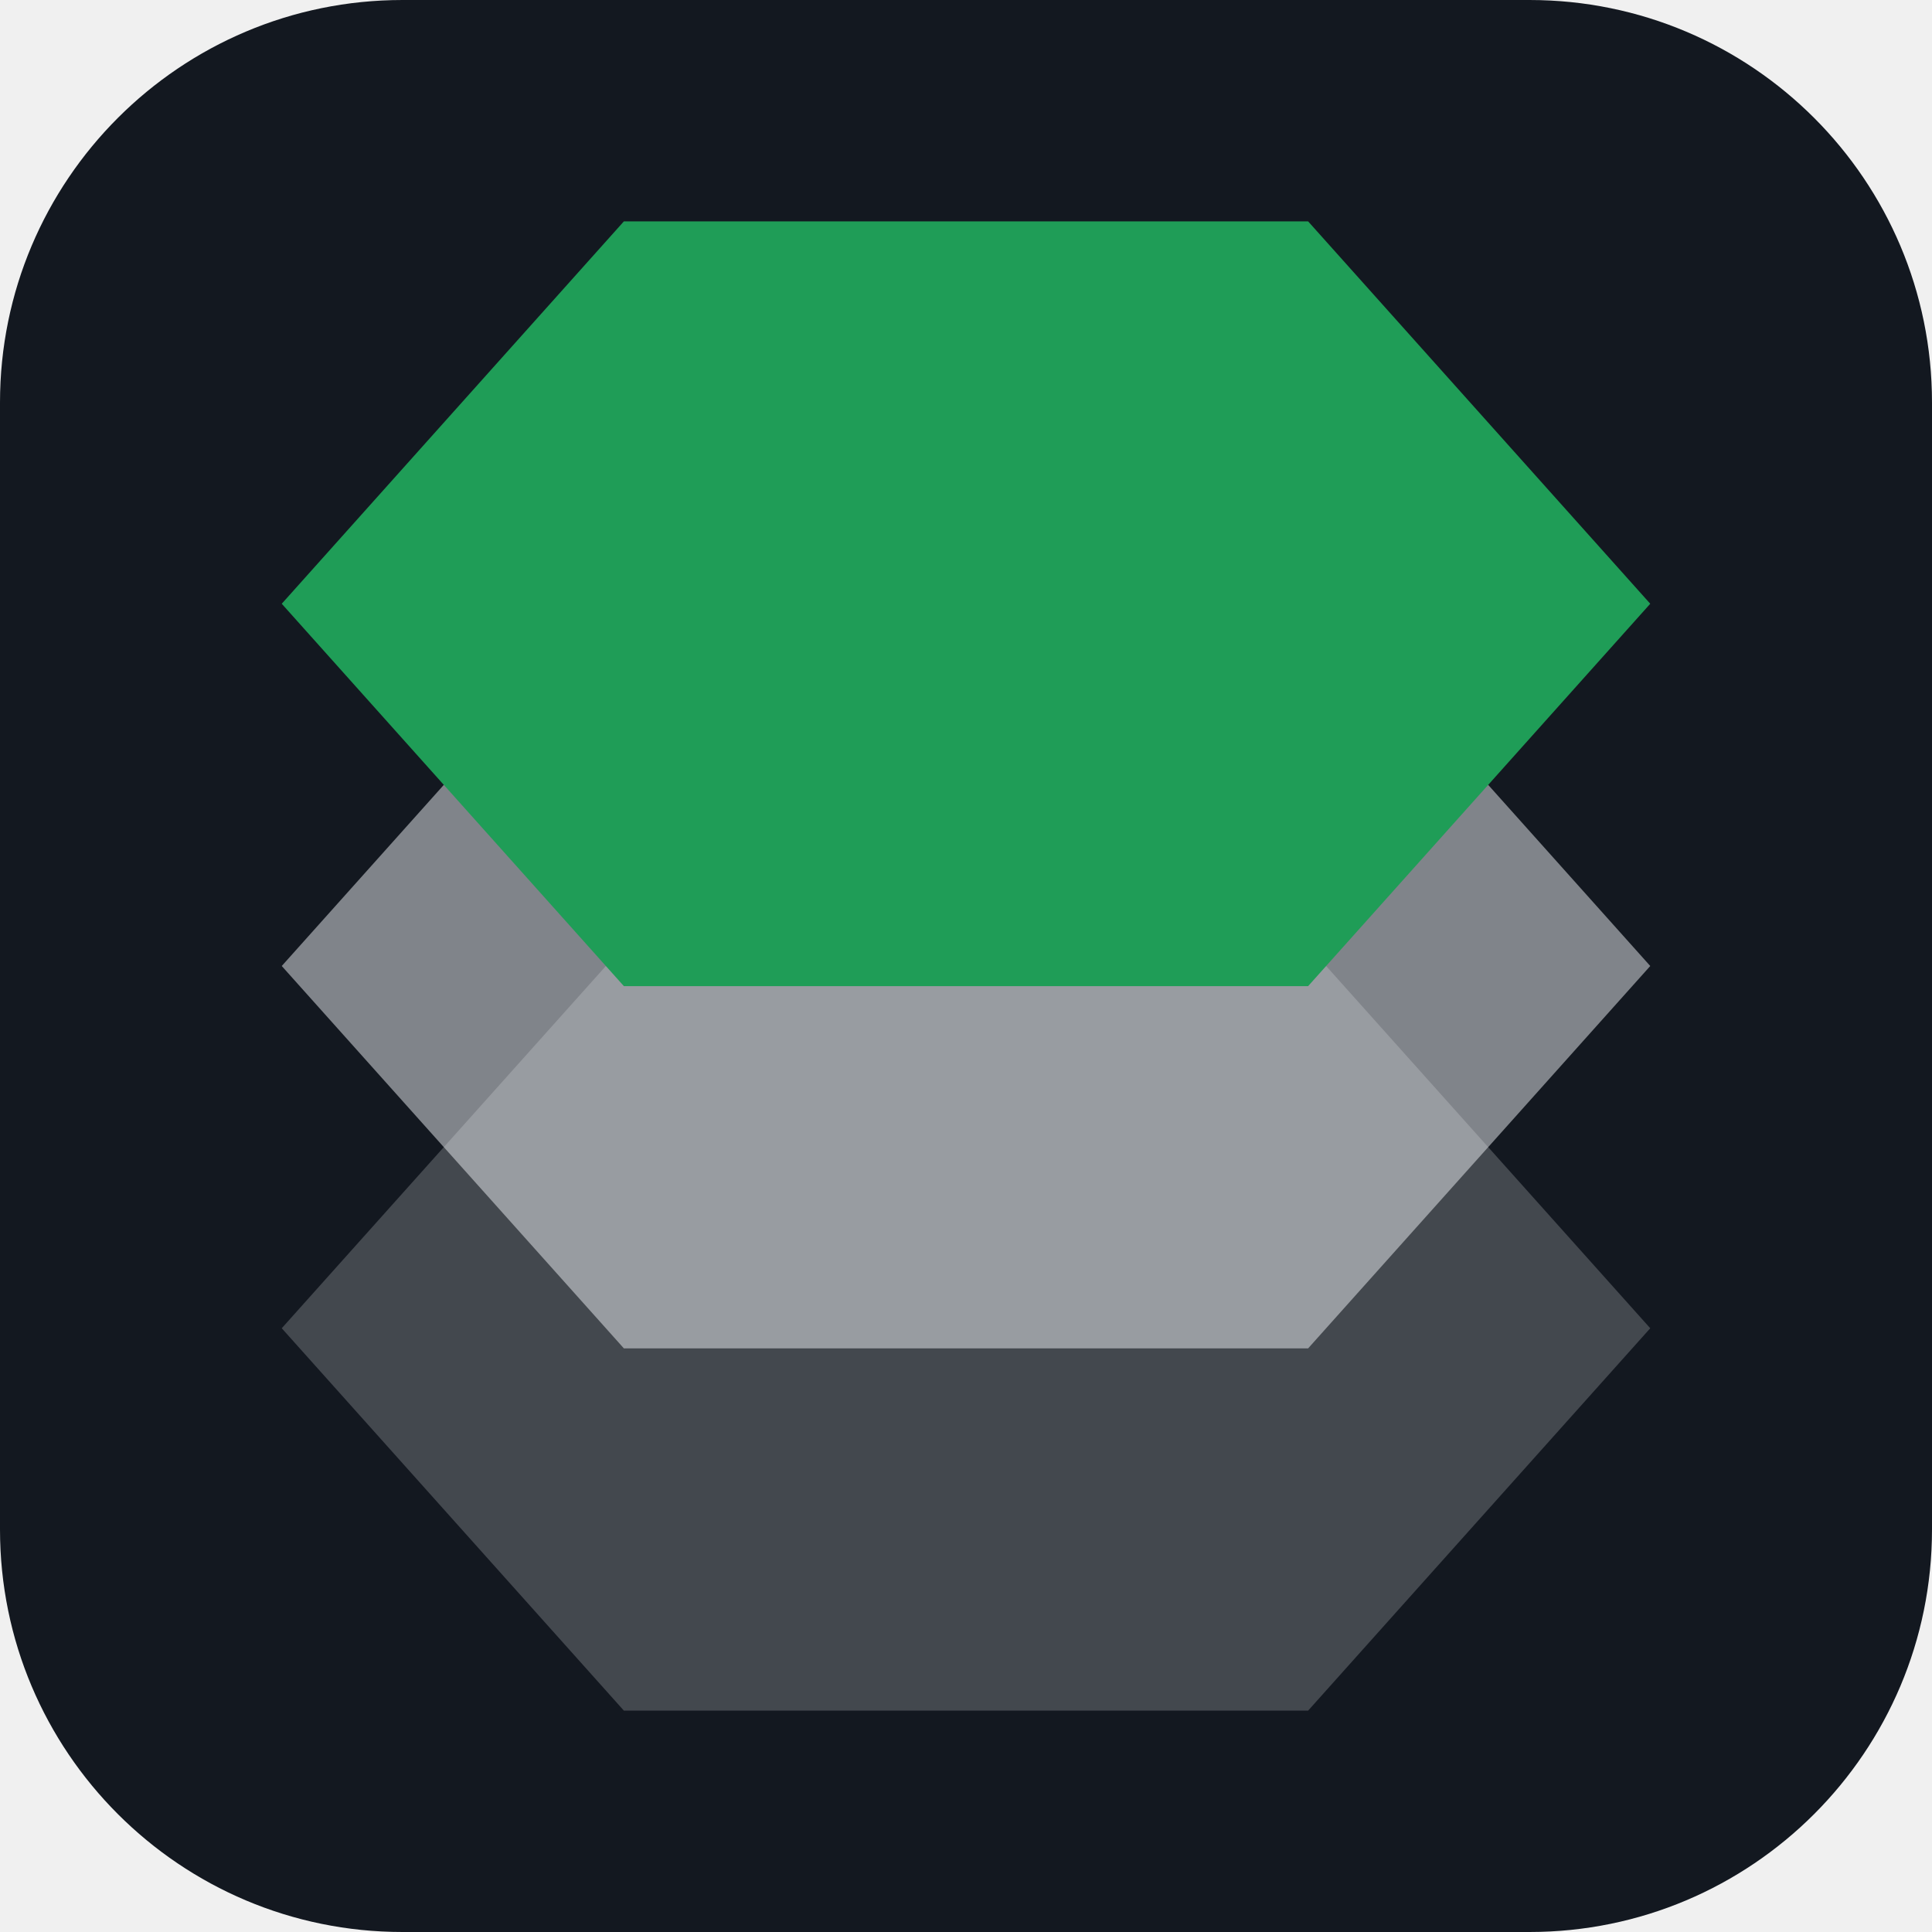
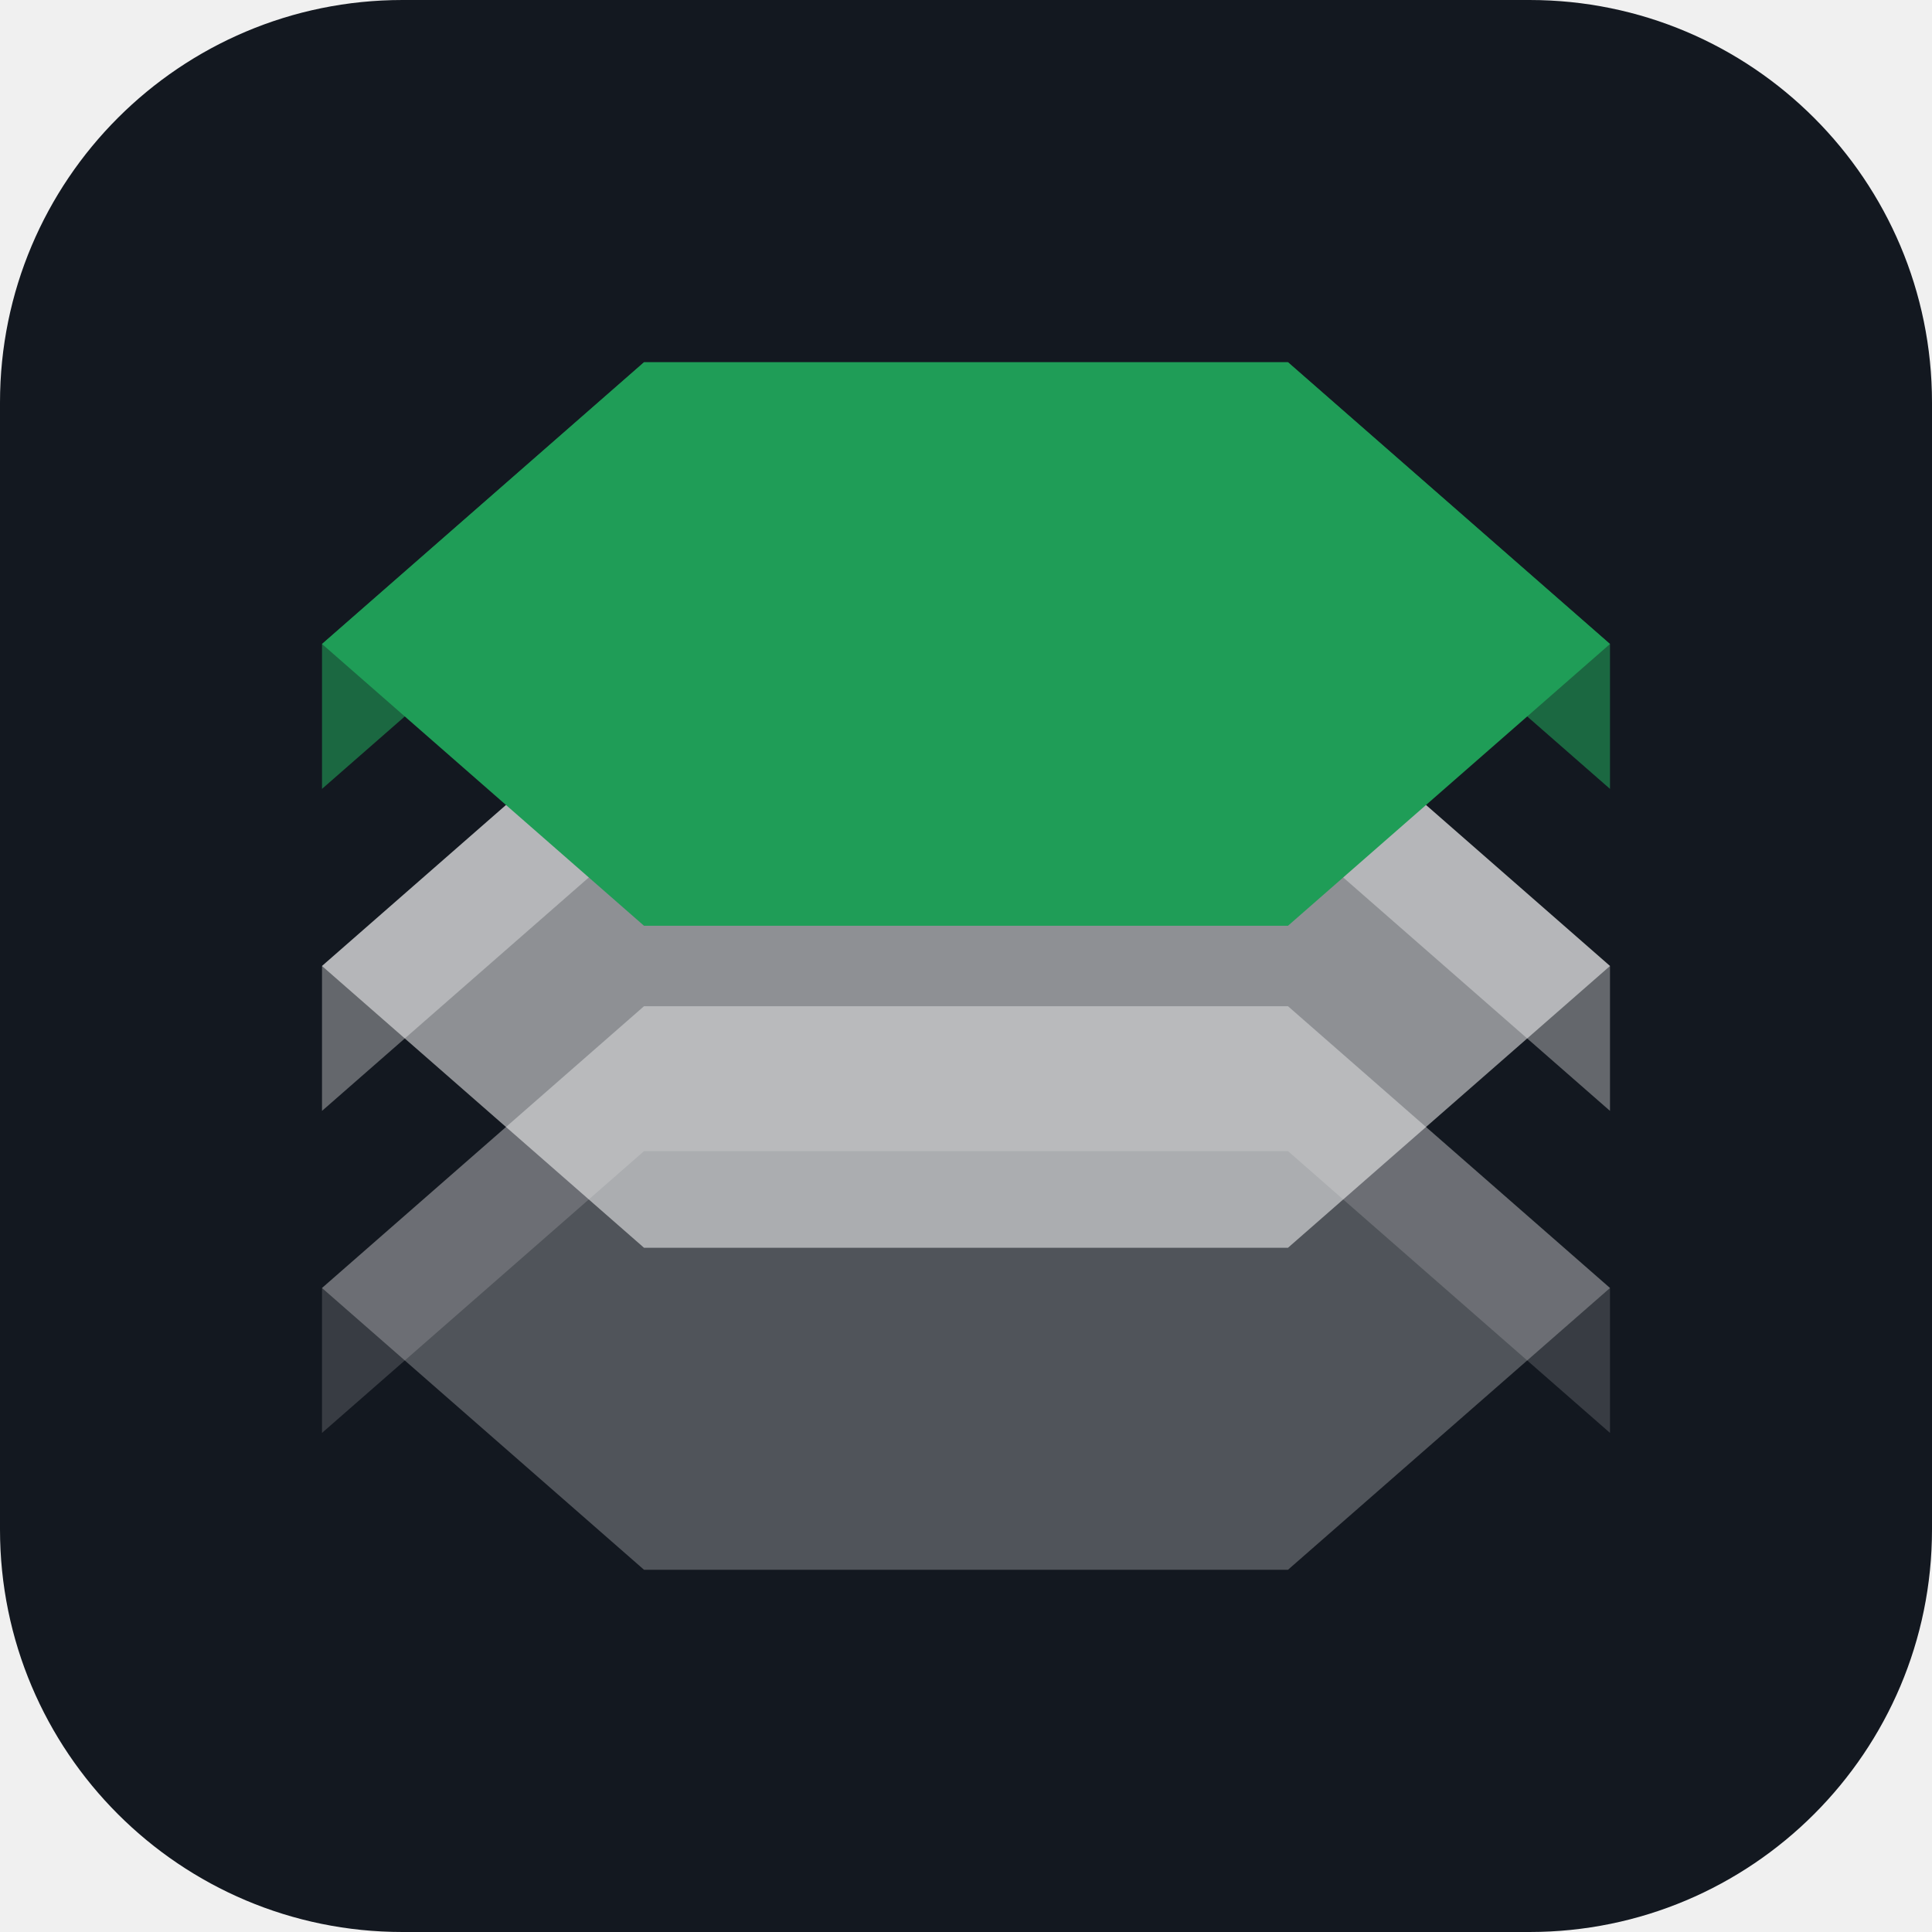
<svg xmlns="http://www.w3.org/2000/svg" viewBox="0 0 48 48" width="48" height="48">
  <rect width="48" height="48" rx="10" fill="#131820" />
-   <path d="M7 33 L15.5 23.5 L32.5 23.5 L41 33 L32.5 42.5 L15.5 42.5 Z" fill="#eef0f3" opacity="0.22" />
-   <path d="M7 24 L15.5 14.5 L32.5 14.5 L41 24 L32.5 33.5 L15.5 33.5 Z" fill="#eef0f3" opacity="0.5" />
-   <path d="M7 15 L15.5 5.5 L32.5 5.5 L41 15 L32.5 24.5 L15.5 24.5 Z" fill="#1f9d57" />
+   <g transform="translate(0,2)">
+     <path d="M8 30 L16 23 L32 23 L40 30 L40 33.6 L32 26.6 L16 26.6 L8 33.6 Z" fill="#ffffff" opacity="0.16" />
+     <path d="M8 30 L16 23 L32 23 L40 30 L32 37 L16 37 Z" fill="#ffffff" opacity="0.26" />
+     <path d="M8 22 L16 15 L32 15 L40 22 L40 25.6 L32 18.6 L16 18.6 L8 25.6 Z" fill="#ffffff" opacity="0.34" />
+     <path d="M8 22 L16 15 L32 15 L40 22 L32 29 L16 29 Z" fill="#ffffff" opacity="0.52" />
+     <path d="M8 14 L16 7 L32 7 L40 14 L40 17.6 L32 10.6 L16 10.6 L8 17.6 Z" fill="#1f9d57" opacity="0.6" />
+     <path d="M8 14 L16 7 L32 7 L40 14 L32 21 L16 21 Z" fill="#1f9d57" />
+   </g>
</svg>
